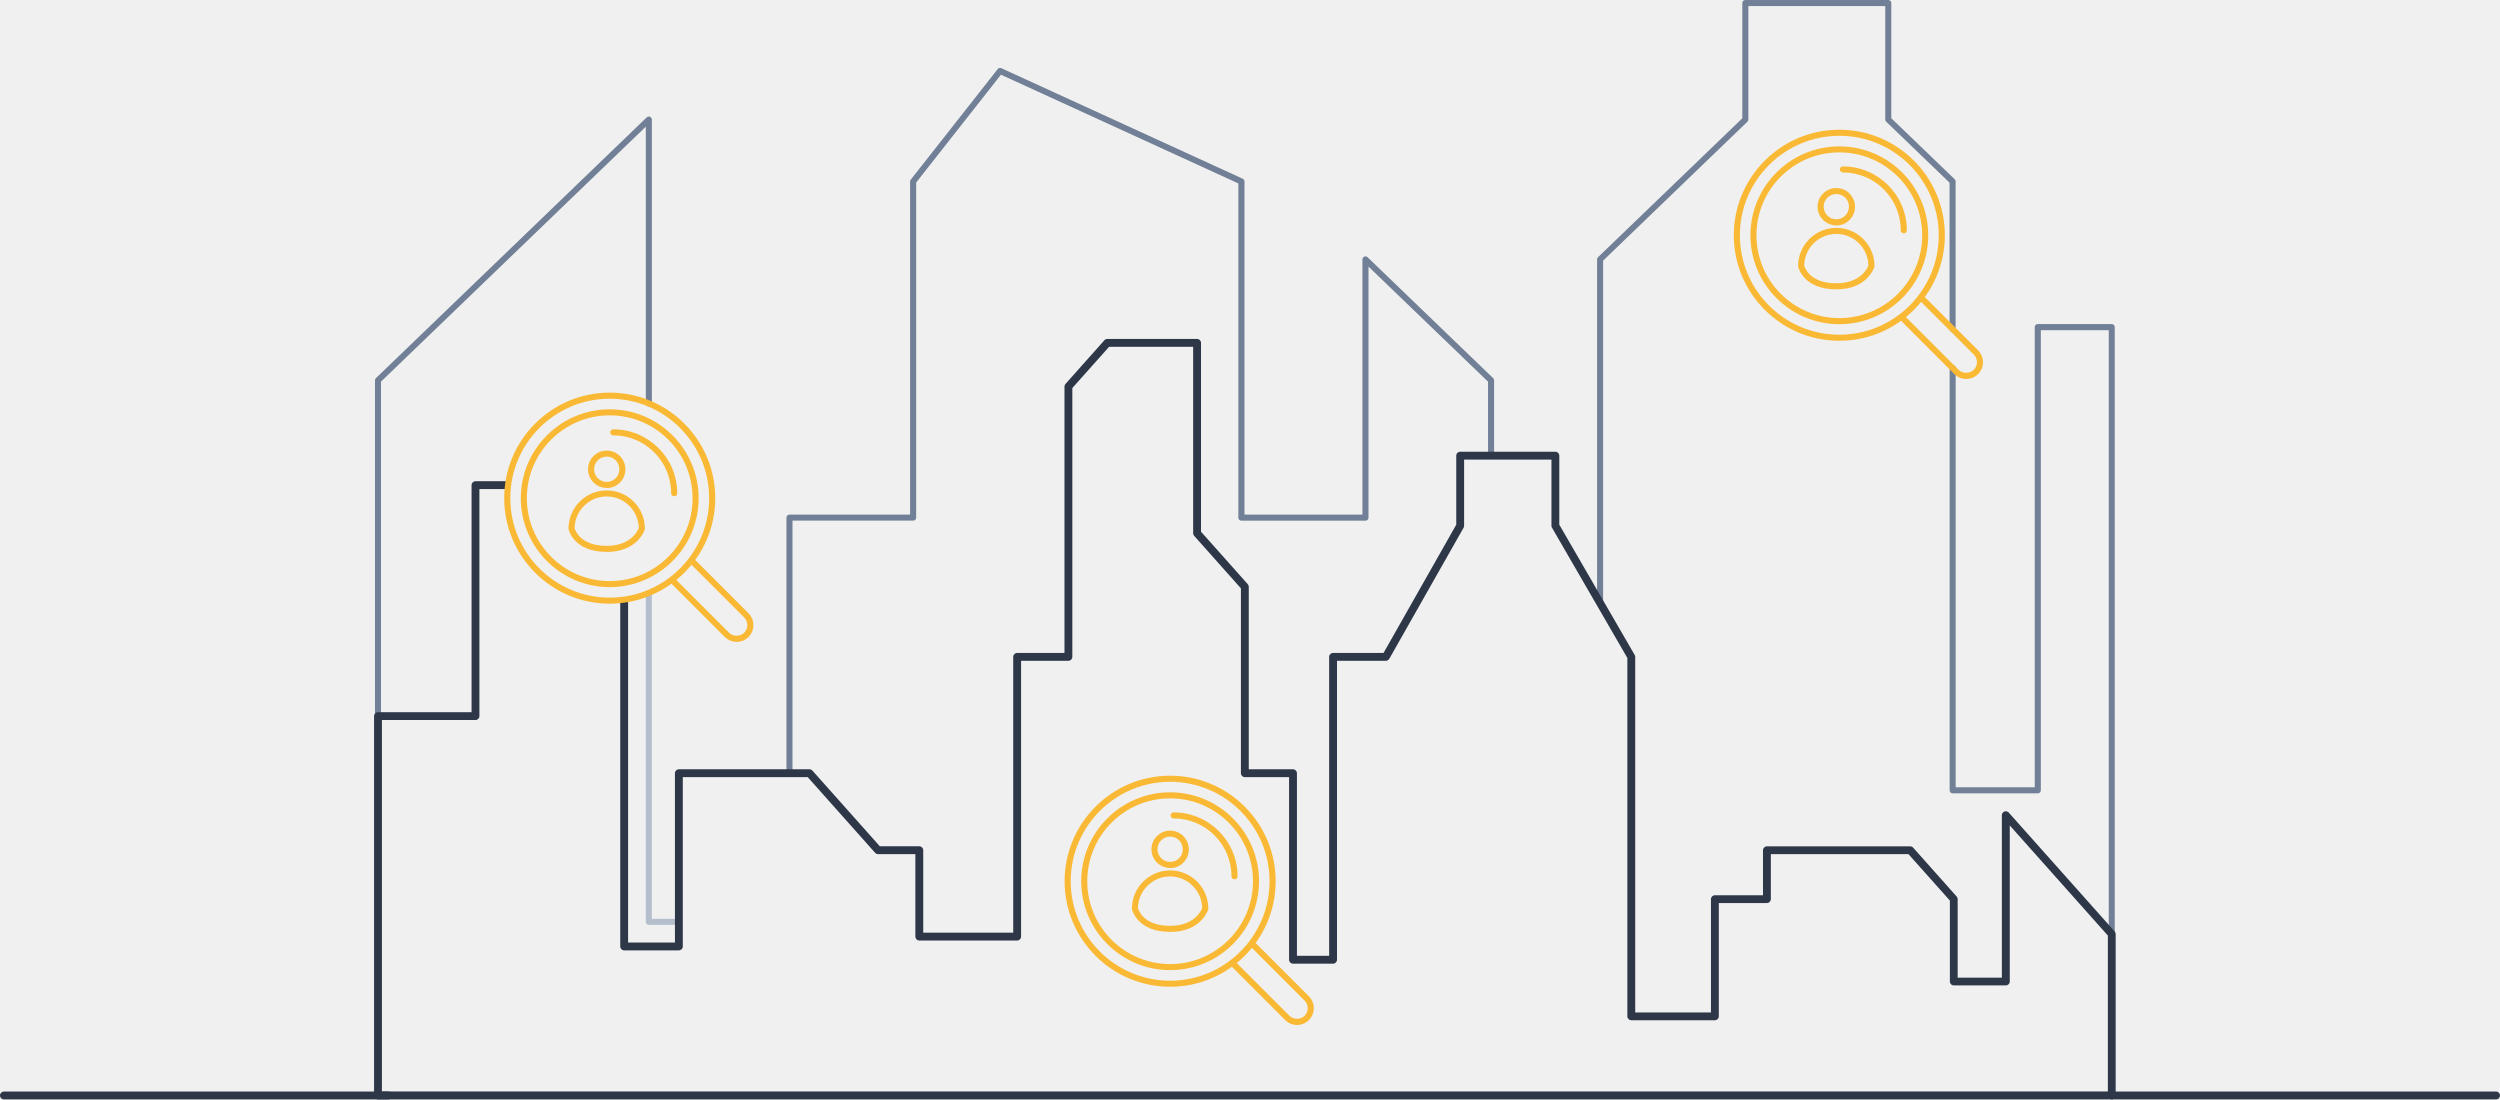
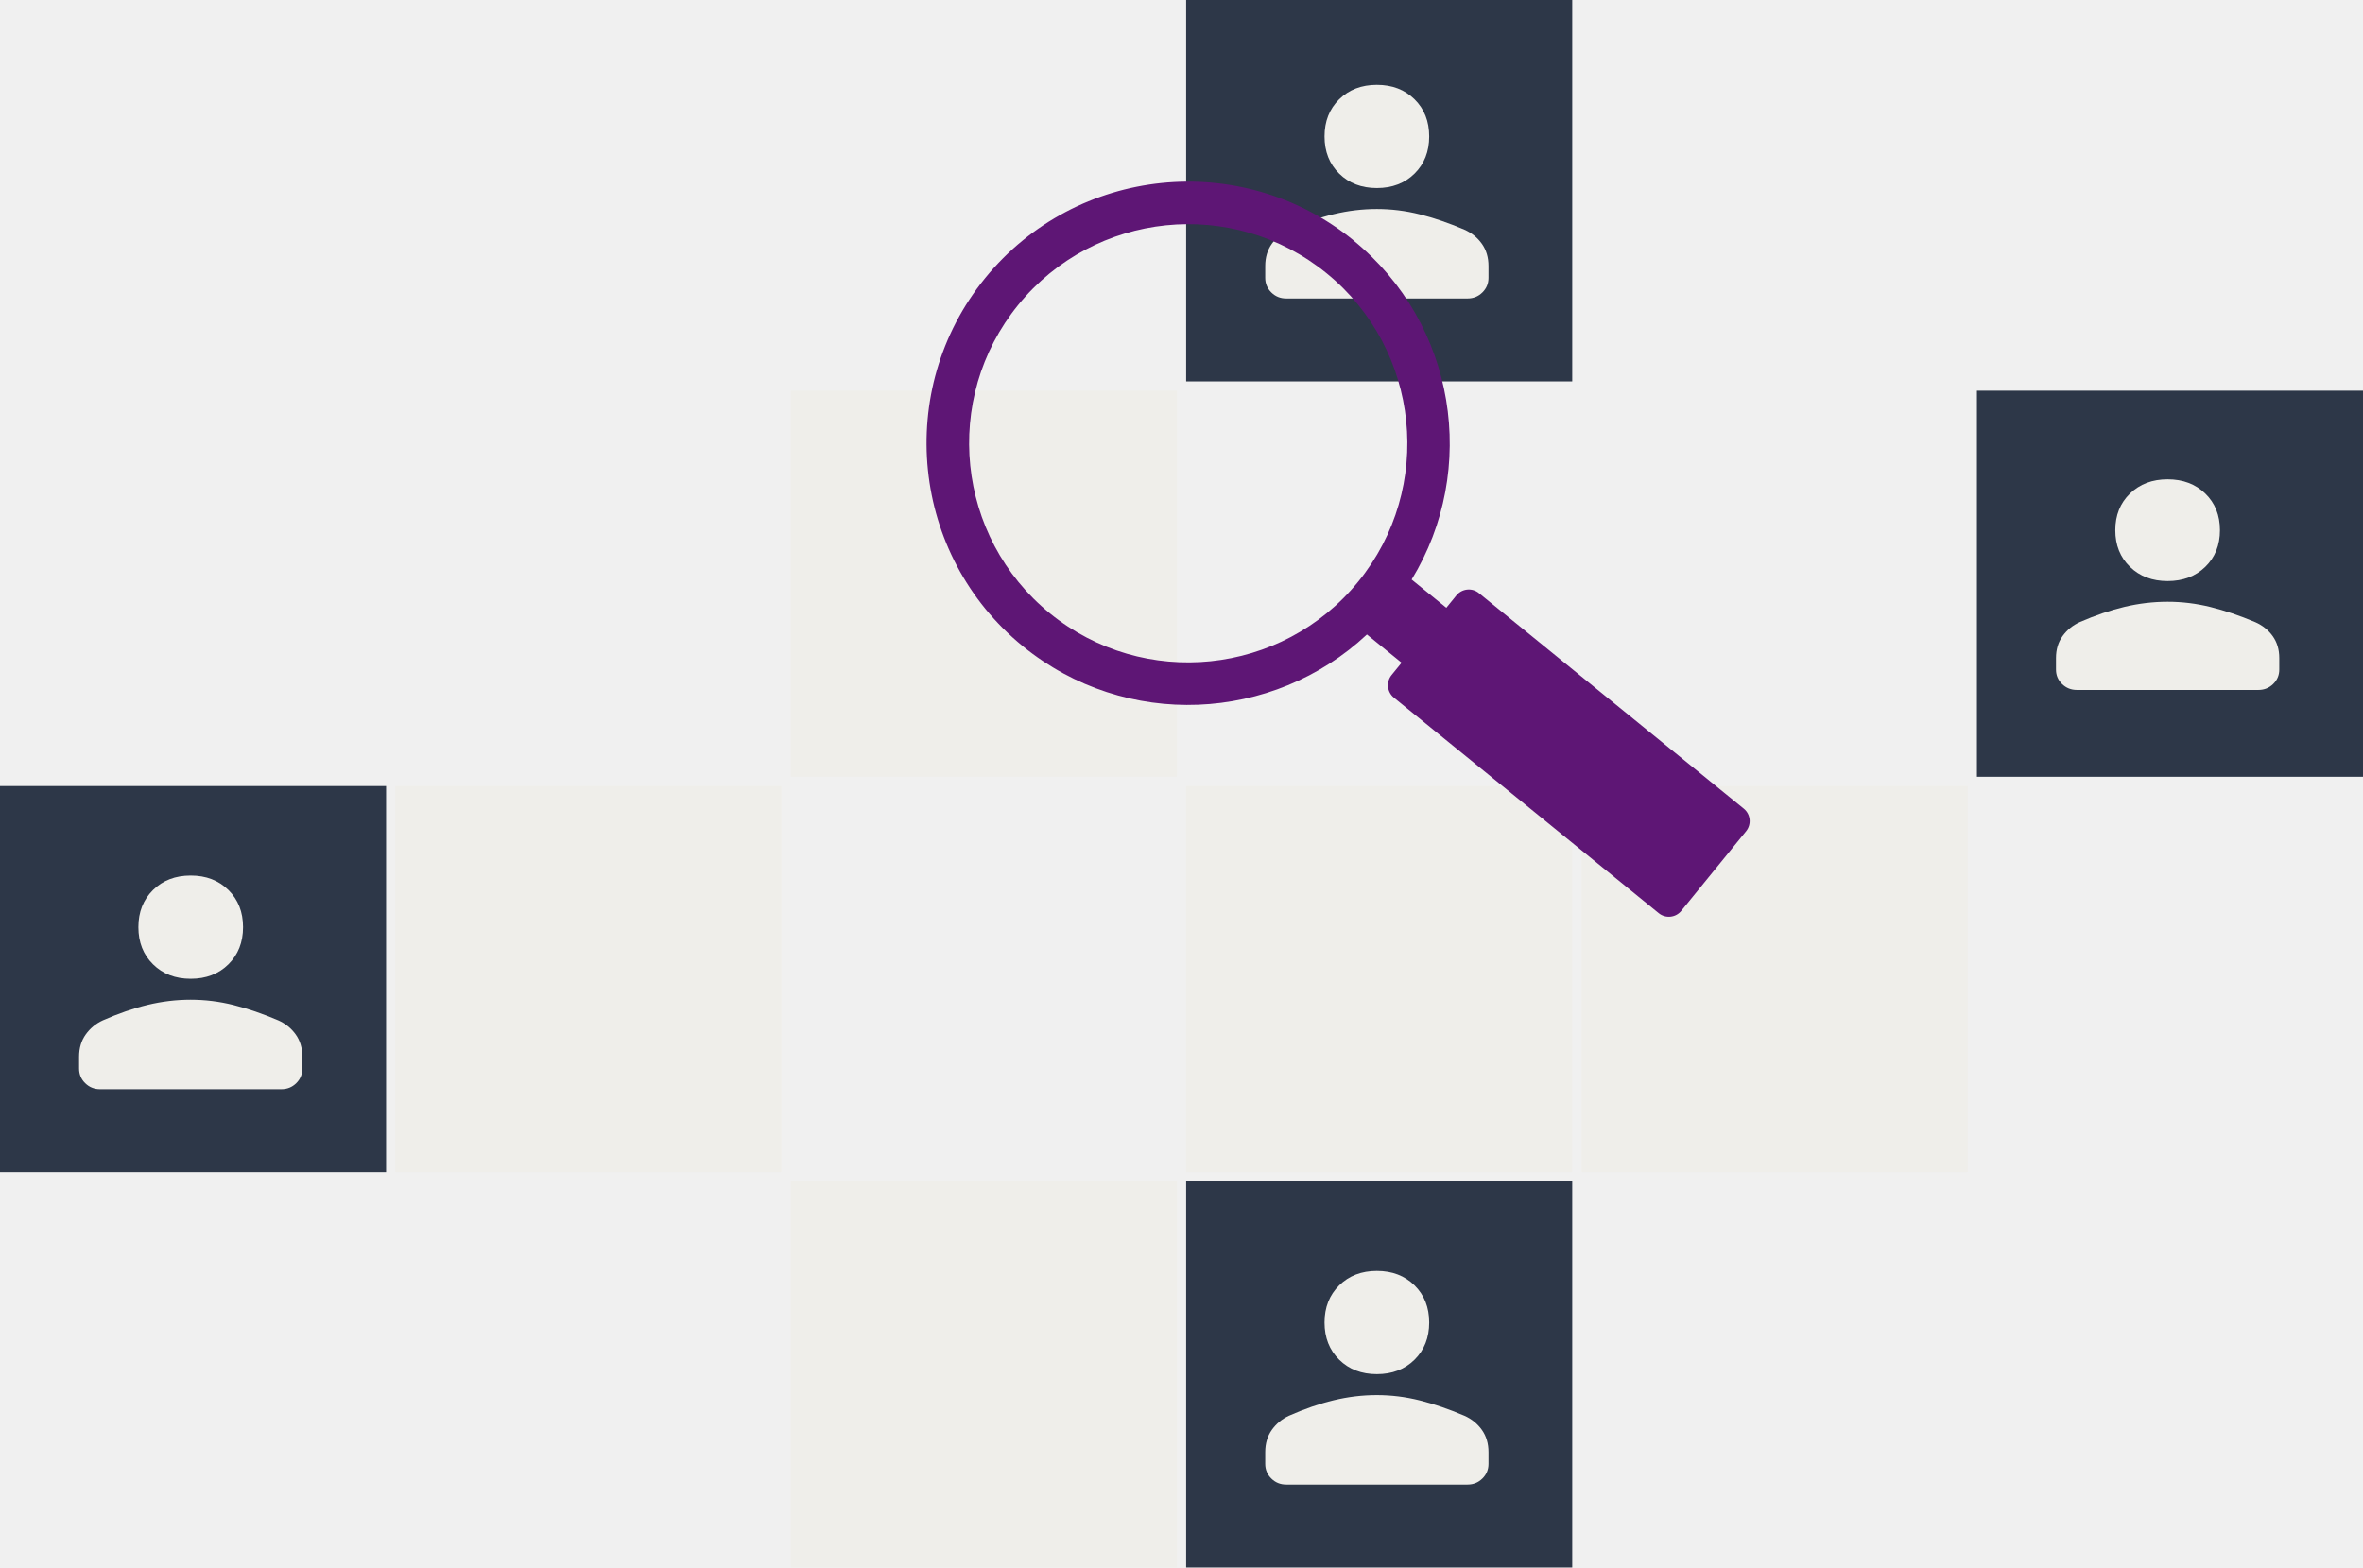
- <svg xmlns="http://www.w3.org/2000/svg" id="Layer_2" data-name="Layer 2" viewBox="0 0 413.63 181.9">
+ <svg xmlns="http://www.w3.org/2000/svg" width="508" height="337" viewBox="0 0 508 337" fill="none">
+   <rect x="255" y="254" width="83" height="83" fill="#2D3748" />
+   <rect y="169" width="83" height="83" fill="#2D3748" />
+   <rect x="255" y="169" width="83" height="83" fill="#EFEEEA" />
+   <rect x="170" y="254" width="83" height="83" fill="#EFEEEA" />
+   <rect x="170" y="84" width="83" height="83" fill="#EFEEEA" />
+   <rect x="425" y="84" width="83" height="83" fill="#2D3748" />
+   <rect x="85" y="169" width="83" height="83" fill="#EFEEEA" />
+   <rect x="340" y="169" width="83" height="83" fill="#EFEEEA" />
+   <rect x="255" width="83" height="82" fill="#2D3748" />
+   <path d="M466 124.927C462.7 124.927 460 123.906 457.9 121.865C455.8 119.823 454.75 117.198 454.75 113.99C454.75 110.781 455.8 108.156 457.9 106.115C460 104.073 462.7 103.052 466 103.052C469.3 103.052 472 104.073 474.1 106.115C476.2 108.156 477.25 110.781 477.25 113.99C477.25 117.198 476.2 119.823 474.1 121.865C472 123.906 469.3 124.927 466 124.927ZM442 143.958V141.479C442 139.632 442.475 138.052 443.425 136.74C444.375 135.427 445.6 134.431 447.1 133.75C450.45 132.292 453.663 131.198 456.738 130.469C459.812 129.74 462.9 129.375 466 129.375C469.1 129.375 472.175 129.752 475.225 130.505C478.275 131.259 481.475 132.34 484.825 133.75C486.375 134.431 487.625 135.427 488.575 136.74C489.525 138.052 490 139.632 490 141.479V143.958C490 145.174 489.563 146.207 488.688 147.057C487.812 147.908 486.75 148.333 485.5 148.333H446.5C445.25 148.333 444.188 147.908 443.312 147.057C442.438 146.207 442 145.174 442 143.958Z" fill="#EFEEEA" />
+   <path d="M296 40.426C292.7 40.426 290 39.391 287.9 37.32C285.8 35.249 284.75 32.586 284.75 29.332C284.75 26.078 285.8 23.416 287.9 21.345C290 19.274 292.7 18.238 296 18.238C299.3 18.238 302 19.274 304.1 21.345C306.2 23.416 307.25 26.078 307.25 29.332C307.25 32.586 306.2 35.249 304.1 37.32C302 39.391 299.3 40.426 296 40.426ZM272 59.729V57.215C272 55.341 272.475 53.739 273.425 52.407C274.375 51.076 275.6 50.065 277.1 49.375C280.45 47.896 283.663 46.786 286.738 46.047C289.812 45.307 292.9 44.938 296 44.938C299.1 44.938 302.175 45.32 305.225 46.084C308.275 46.848 311.475 47.945 314.825 49.375C316.375 50.065 317.625 51.076 318.575 52.407C319.525 53.739 320 55.341 320 57.215V59.729C320 60.962 319.563 62.01 318.688 62.872C317.812 63.735 316.75 64.167 315.5 64.167H276.5C275.25 64.167 274.188 63.735 273.312 62.872C272.438 62.01 272 60.962 272 59.729Z" fill="#EFEEEA" />
+   <path d="M296 295.426C292.7 295.426 290 294.391 287.9 292.32C285.8 290.249 284.75 287.586 284.75 284.332C284.75 281.078 285.8 278.416 287.9 276.345C290 274.274 292.7 273.239 296 273.239C299.3 273.239 302 274.274 304.1 276.345C306.2 278.416 307.25 281.078 307.25 284.332C307.25 287.586 306.2 290.249 304.1 292.32C302 294.391 299.3 295.426 296 295.426ZM272 314.729V312.215C272 310.341 272.475 308.739 273.425 307.407C274.375 306.076 275.6 305.065 277.1 304.375C280.45 302.896 283.663 301.786 286.738 301.047C289.812 300.307 292.9 299.937 296 299.937C299.1 299.937 302.175 300.32 305.225 301.084C308.275 301.848 311.475 302.945 314.825 304.375C316.375 305.065 317.625 306.076 318.575 307.407C319.525 308.739 320 310.341 320 312.215V314.729C320 315.962 319.563 317.01 318.688 317.872C317.812 318.735 316.75 319.167 315.5 319.167H276.5C275.25 319.167 274.188 318.735 273.312 317.872C272.438 317.01 272 315.962 272 314.729Z" fill="#EFEEEA" />
+   <path d="M41 210.426C37.7 210.426 35 209.391 32.9 207.32C30.8 205.249 29.75 202.586 29.75 199.332C29.75 196.078 30.8 193.416 32.9 191.345C35 189.274 37.7 188.239 41 188.239C44.3 188.239 47 189.274 49.1 191.345C51.2 193.416 52.25 196.078 52.25 199.332C52.25 202.586 51.2 205.249 49.1 207.32C47 209.391 44.3 210.426 41 210.426ZM17 229.729V227.215C17 225.341 17.475 223.739 18.425 222.407C19.375 221.076 20.6 220.065 22.1 219.375C25.45 217.896 28.663 216.786 31.738 216.047C34.812 215.307 37.9 214.937 41 214.937C44.1 214.937 47.175 215.32 50.225 216.084C53.275 216.848 56.475 217.945 59.825 219.375C61.375 220.065 62.625 221.076 63.575 222.407C64.525 223.739 65 225.341 65 227.215V229.729C65 230.962 64.562 232.01 63.688 232.872C62.812 233.735 61.75 234.167 60.5 234.167H21.5C20.25 234.167 19.188 233.735 18.312 232.872C17.438 232.01 17 230.962 17 229.729Z" fill="#EFEEEA" />
+   <g clip-path="url(#clip0_58_1561)">
+     <path d="M290.967 51.66C266.895 32.069 231.378 35.713 211.794 59.776C192.209 83.839 195.846 119.364 219.918 138.956C241.984 156.915 273.653 155.334 293.863 136.413L301.319 142.481L299.159 145.135C297.96 146.608 298.183 148.782 299.656 149.981L356.596 196.324C358.069 197.523 360.243 197.3 361.442 195.827L375.377 178.705C376.576 177.231 376.353 175.058 374.88 173.859L317.94 127.516C316.458 126.309 314.293 126.54 313.094 128.013L310.934 130.667L303.478 124.599C317.901 100.968 313.01 69.63 290.953 51.678L290.967 51.66ZM225.697 131.855C205.549 115.457 202.489 85.712 218.895 65.555C235.301 45.397 265.038 42.346 285.195 58.752C305.353 75.158 308.404 104.895 291.998 125.053C275.592 145.21 245.846 148.254 225.697 131.855Z" fill="#5E1675" />
+   </g>
  <defs>
-     <style>
-       .cls-1 {
-         fill: #2d3748;
-       }
- 
-       .cls-1, .cls-2, .cls-3, .cls-4 {
-         stroke-width: 0px;
-       }
- 
-       .cls-2 {
-         fill: #b4becc;
-       }
- 
-       .cls-3 {
-         fill: #f9b934;
-       }
- 
-       .cls-4 {
-         fill: #718096;
-       }
-     </style>
+     <clipPath id="clip0_58_1561">
+       <rect width="112.555" height="201.957" fill="white" transform="translate(176.266 103.428) rotate(-50.8582)" />
+     </clipPath>
  </defs>
-   <g id="Layer_1-2" data-name="Layer 1">
-     <g id="good-company">
-       <g>
-         <path class="cls-4" d="M62.54,119.49c-.28,0-.5-.22-.5-.5v-56.06c0-.14.06-.27.15-.36l44.81-43.15c.15-.14.36-.18.54-.1s.31.26.31.46v46.97c0,.28-.22.5-.5.5s-.5-.22-.5-.5V20.96l-43.81,42.18v55.85c0,.28-.22.5-.5.5Z" />
-         <path class="cls-4" d="M349.4,155.05c-.28,0-.5-.22-.5-.5V54.63h-11.24v76.13c0,.28-.22.5-.5.5h-14.09c-.28,0-.5-.22-.5-.5V60.9c0-.28.22-.5.5-.5s.5.22.5.5v69.35h13.08V54.12c0-.28.22-.5.5-.5h12.24c.28,0,.5.22.5.5v100.42c0,.28-.22.5-.5.5Z" />
-         <path class="cls-4" d="M264.74,99.88c-.28,0-.5-.22-.5-.5v-56.46c0-.14.06-.27.15-.36l23.88-22.99V.5c0-.28.22-.5.5-.5h23.65c.28,0,.5.22.5.5v19.06l10.49,10.1c.1.09.15.22.15.36v24.43c0,.28-.22.5-.5.5s-.5-.22-.5-.5v-24.22l-10.49-10.1c-.1-.09-.15-.22-.15-.36V1h-22.65v18.77c0,.14-.06.27-.15.36l-23.88,22.99v56.25c0,.28-.22.5-.5.5Z" />
-         <path class="cls-4" d="M130.62,128.43c-.28,0-.5-.22-.5-.5v-42.29c0-.28.22-.5.5-.5h19.96V30.03c0-.11.04-.22.11-.31l14.38-18.29c.14-.18.39-.24.6-.15l39.94,18.29c.18.08.29.26.29.46v55.11h19.52v-42.22c0-.2.12-.38.31-.46.18-.08.4-.04.54.1l20.78,20.01c.1.09.15.22.15.36v12.46c0,.28-.22.5-.5.5s-.5-.22-.5-.5v-12.24l-19.78-19.04v41.54c0,.28-.22.5-.5.5h-20.53c-.28,0-.5-.22-.5-.5V30.35l-39.28-17.99-14.03,17.84v55.44c0,.28-.22.5-.5.5h-19.96v41.79c0,.28-.22.5-.5.5Z" />
-         <path class="cls-2" d="M112.32,153.02h-4.97c-.28,0-.5-.22-.5-.5v-54.41c0-.28.22-.5.5-.5s.5.22.5.5v53.91h4.47c.28,0,.5.22.5.5s-.22.5-.5.5Z" />
-       </g>
-       <path class="cls-1" d="M349.4,181.9H62.54c-.36,0-.65-.29-.65-.65v-62.77c0-.36.29-.65.65-.65h15.48v-37.56c0-.36.29-.65.65-.65h4.9c.36,0,.65.29.65.65s-.29.65-.65.65h-4.25v37.56c0,.36-.29.65-.65.65h-15.48v61.46h285.56v-25.8l-16.23-18.22v25.82c0,.36-.29.65-.65.65h-8.61c-.36,0-.65-.29-.65-.65v-13.39l-6.85-7.68h-22.77v7.44c0,.36-.29.65-.65.65h-7.96v18.74c0,.36-.29.65-.65.65h-13.83c-.36,0-.65-.29-.65-.65v-59.29l-12.47-21.55c-.06-.1-.09-.21-.09-.33v-10.94h-14.45v10.94c0,.11-.03.22-.08.32l-12.3,21.7c-.12.2-.33.33-.57.33h-8.08v49.46c0,.36-.29.65-.65.65h-6.63c-.36,0-.65-.29-.65-.65v-30.21h-7.32c-.36,0-.65-.29-.65-.65v-30.59l-7.74-8.69c-.11-.12-.16-.27-.16-.43v-30.84h-13.91l-6.08,6.82v44.48c0,.36-.29.65-.65.65h-7.83v45.63c0,.36-.29.65-.65.65h-16.19c-.36,0-.65-.29-.65-.65v-13.64h-6.17c-.19,0-.36-.08-.49-.22l-11.15-12.52h-20.67v28.01c0,.36-.29.65-.65.65h-9.05c-.36,0-.65-.29-.65-.65v-56.87c0-.36.29-.65.65-.65s.65.29.65.65v56.22h7.75v-28.01c0-.36.29-.65.65-.65h21.61c.19,0,.36.08.49.22l11.15,12.52h6.53c.36,0,.65.29.65.65v13.64h14.89v-45.63c0-.36.29-.65.65-.65h7.83v-44.07c0-.16.06-.31.16-.43l6.44-7.23c.12-.14.3-.22.49-.22h14.85c.36,0,.65.29.65.65v31.24l7.74,8.69c.11.12.16.27.16.43v30.19h7.32c.36,0,.65.29.65.65v30.21h5.33v-49.46c0-.36.29-.65.65-.65h8.35l12.03-21.22v-11.42c0-.36.29-.65.65-.65h15.75c.36,0,.65.29.65.65v11.42l12.47,21.55c.06.1.09.21.09.33v58.82h12.53v-18.74c0-.36.29-.65.65-.65h7.96v-7.44c0-.36.29-.65.65-.65h23.71c.19,0,.36.08.49.22l7.2,8.09c.11.12.16.27.16.43v12.99h7.31v-26.88c0-.27.17-.51.42-.61.25-.09.54-.03.72.17l17.53,19.68c.11.12.16.27.16.43v26.7c0,.36-.29.65-.65.65Z" />
-       <path class="cls-1" d="M64.22,181.9H.65c-.36,0-.65-.29-.65-.65s.29-.65.65-.65h63.57c.36,0,.65.29.65.65s-.29.65-.65.65Z" />
-       <path class="cls-1" d="M412.98,181.9h-63.57c-.36,0-.65-.29-.65-.65s.29-.65.65-.65h63.57c.36,0,.65.29.65.65s-.29.65-.65.65Z" />
-       <g>
-         <path class="cls-3" d="M121.88,106.2c-.74,0-1.44-.29-1.97-.81l-8.75-8.75c-.2-.2-.2-.51,0-.71.2-.2.51-.2.71,0l8.75,8.75c.67.67,1.84.67,2.51,0,.69-.69.69-1.82,0-2.51l-8.75-8.75c-.2-.2-.2-.51,0-.71.2-.2.51-.2.71,0l8.75,8.75c1.08,1.08,1.08,2.85,0,3.93-.52.53-1.22.81-1.96.81Z" />
-         <g>
-           <path class="cls-3" d="M100.88,99.88c-9.63,0-17.46-7.83-17.46-17.46s7.83-17.46,17.46-17.46,17.46,7.83,17.46,17.46-7.83,17.46-17.46,17.46ZM100.88,65.97c-9.07,0-16.45,7.38-16.45,16.46s7.38,16.45,16.45,16.45,16.45-7.38,16.45-16.45-7.38-16.46-16.45-16.46Z" />
-           <path class="cls-3" d="M100.88,97.14c-8.11,0-14.71-6.6-14.71-14.71s6.6-14.71,14.71-14.71,14.71,6.6,14.71,14.71-6.6,14.71-14.71,14.71ZM100.88,68.72c-7.56,0-13.71,6.15-13.71,13.71s6.15,13.71,13.71,13.71,13.71-6.15,13.71-13.71-6.15-13.71-13.71-13.71Z" />
-         </g>
-         <path class="cls-3" d="M111.54,82.1c-.28,0-.5-.22-.5-.5,0-5.28-4.29-9.57-9.57-9.57-.28,0-.5-.22-.5-.5s.22-.5.5-.5c5.83,0,10.58,4.74,10.58,10.58,0,.28-.22.5-.5.5Z" />
-       </g>
-       <g>
-         <path class="cls-3" d="M214.59,169.58c-.74,0-1.44-.29-1.96-.81l-8.75-8.75c-.2-.2-.2-.51,0-.71.2-.2.51-.2.71,0l8.75,8.75c.67.67,1.84.67,2.51,0,.69-.69.69-1.82,0-2.51l-8.75-8.75c-.2-.2-.2-.51,0-.71.2-.2.51-.2.71,0l8.75,8.75c1.08,1.08,1.08,2.85,0,3.93-.53.53-1.22.81-1.97.81Z" />
-         <g>
-           <path class="cls-3" d="M193.6,163.26c-9.63,0-17.46-7.83-17.46-17.46s7.83-17.46,17.46-17.46,17.46,7.83,17.46,17.46-7.83,17.46-17.46,17.46ZM193.6,129.35c-9.07,0-16.45,7.38-16.45,16.45s7.38,16.46,16.45,16.46,16.45-7.38,16.45-16.46-7.38-16.45-16.45-16.45Z" />
-           <path class="cls-3" d="M193.6,160.51c-8.11,0-14.71-6.6-14.71-14.71s6.6-14.71,14.71-14.71,14.71,6.6,14.71,14.71-6.6,14.71-14.71,14.71ZM193.6,132.09c-7.56,0-13.71,6.15-13.71,13.71s6.15,13.71,13.71,13.71,13.71-6.15,13.71-13.71-6.15-13.71-13.71-13.71Z" />
-         </g>
-         <path class="cls-3" d="M204.25,145.48c-.28,0-.5-.22-.5-.5,0-5.28-4.29-9.57-9.57-9.57-.28,0-.5-.22-.5-.5s.22-.5.5-.5c5.83,0,10.58,4.74,10.58,10.58,0,.28-.22.5-.5.5Z" />
-       </g>
-       <g>
-         <path class="cls-3" d="M325.32,62.7c-.74,0-1.44-.29-1.97-.81l-8.75-8.75c-.2-.2-.2-.51,0-.71.2-.2.51-.2.71,0l8.75,8.75c.67.67,1.84.67,2.51,0,.34-.34.52-.78.52-1.25s-.18-.92-.52-1.26l-8.75-8.75c-.2-.2-.2-.51,0-.71.2-.2.51-.2.71,0l8.75,8.75c.52.53.81,1.22.81,1.97s-.29,1.44-.81,1.96c-.52.52-1.22.81-1.97.81Z" />
-         <g>
-           <path class="cls-3" d="M304.32,56.38c-9.63,0-17.46-7.83-17.46-17.46s7.83-17.46,17.46-17.46,17.46,7.83,17.46,17.46-7.83,17.46-17.46,17.46ZM304.32,22.47c-9.07,0-16.45,7.38-16.45,16.46s7.38,16.45,16.45,16.45,16.45-7.38,16.45-16.45-7.38-16.46-16.45-16.46Z" />
-           <path class="cls-3" d="M304.32,53.64c-8.11,0-14.71-6.6-14.71-14.71s6.6-14.71,14.71-14.71,14.71,6.6,14.71,14.71-6.6,14.71-14.71,14.71ZM304.32,25.21c-7.56,0-13.71,6.15-13.71,13.71s6.15,13.71,13.71,13.71,13.71-6.15,13.71-13.71-6.15-13.71-13.71-13.71Z" />
-         </g>
-         <path class="cls-3" d="M314.98,38.6c-.28,0-.5-.22-.5-.5,0-5.28-4.29-9.57-9.57-9.57-.28,0-.5-.22-.5-.5s.22-.5.5-.5c5.83,0,10.58,4.75,10.58,10.58,0,.28-.22.5-.5.5Z" />
-       </g>
-       <g>
-         <path class="cls-3" d="M303.82,37.29c-1.71,0-3.1-1.39-3.1-3.09s1.39-3.09,3.1-3.09c.96,0,1.85.43,2.44,1.19.43.55.66,1.21.66,1.91s-.23,1.37-.66,1.91c-.59.75-1.48,1.19-2.44,1.19ZM303.82,32.1c-1.15,0-2.09.94-2.09,2.09s.94,2.09,2.09,2.09c.65,0,1.25-.29,1.65-.8.29-.37.44-.82.44-1.29s-.15-.92-.44-1.29c-.4-.51-1-.8-1.65-.8Z" />
-         <path class="cls-3" d="M303.82,47.87c-5.44,0-6.27-3.6-6.31-3.75,0-.03-.01-.07-.01-.1,0-3.48,2.83-6.32,6.32-6.32s6.32,2.83,6.32,6.32c0,.05,0,.1-.02.15-.05.15-1.22,3.71-6.3,3.71ZM298.51,43.95c.11.38.97,2.92,5.31,2.92,4,0,5.14-2.48,5.31-2.94-.05-2.89-2.41-5.23-5.31-5.23s-5.28,2.35-5.31,5.25ZM309.64,44.01h0,0Z" />
-       </g>
-       <g>
-         <path class="cls-3" d="M193.6,143.61c-1.71,0-3.09-1.39-3.09-3.09s1.39-3.09,3.09-3.09c.96,0,1.85.43,2.44,1.19.42.54.66,1.22.66,1.91s-.23,1.36-.66,1.91c-.59.75-1.48,1.19-2.44,1.19ZM193.6,138.42c-1.15,0-2.09.94-2.09,2.09s.94,2.09,2.09,2.09c.65,0,1.25-.29,1.65-.8.29-.37.44-.82.44-1.29s-.15-.92-.44-1.29c-.4-.51-1-.8-1.65-.8Z" />
-         <path class="cls-3" d="M193.6,154.18c-5.44,0-6.27-3.6-6.31-3.75,0-.03-.01-.07-.01-.1,0-3.48,2.83-6.32,6.32-6.32s6.32,2.83,6.32,6.32c0,.05,0,.1-.02.15-.05.15-1.22,3.71-6.3,3.71ZM188.28,150.26c.11.38.97,2.92,5.31,2.92,4,0,5.14-2.48,5.31-2.94-.05-2.89-2.41-5.23-5.31-5.23s-5.28,2.35-5.31,5.25ZM199.41,150.33h0,0Z" />
-       </g>
-       <g>
-         <path class="cls-3" d="M100.38,80.73c-1.71,0-3.09-1.39-3.09-3.09s1.39-3.09,3.09-3.09c.96,0,1.85.43,2.44,1.19.43.55.66,1.21.66,1.91s-.23,1.36-.66,1.91c-.59.75-1.48,1.19-2.44,1.19ZM100.38,75.55c-1.15,0-2.09.94-2.09,2.09s.94,2.09,2.09,2.09c.65,0,1.25-.29,1.65-.8.29-.37.44-.82.44-1.29s-.15-.92-.44-1.29c-.4-.51-1-.8-1.65-.8Z" />
-         <path class="cls-3" d="M100.38,91.31c-5.44,0-6.27-3.6-6.31-3.75,0-.03-.01-.07-.01-.1,0-3.48,2.83-6.32,6.32-6.32s6.32,2.83,6.32,6.32c0,.05,0,.1-.02.15-.05.15-1.22,3.71-6.3,3.71ZM95.07,87.39c.11.38.97,2.92,5.31,2.92,3.99,0,5.14-2.5,5.31-2.94-.05-2.89-2.41-5.23-5.31-5.23s-5.28,2.35-5.31,5.25ZM106.2,87.45h0,0Z" />
-       </g>
-     </g>
-   </g>
</svg>
